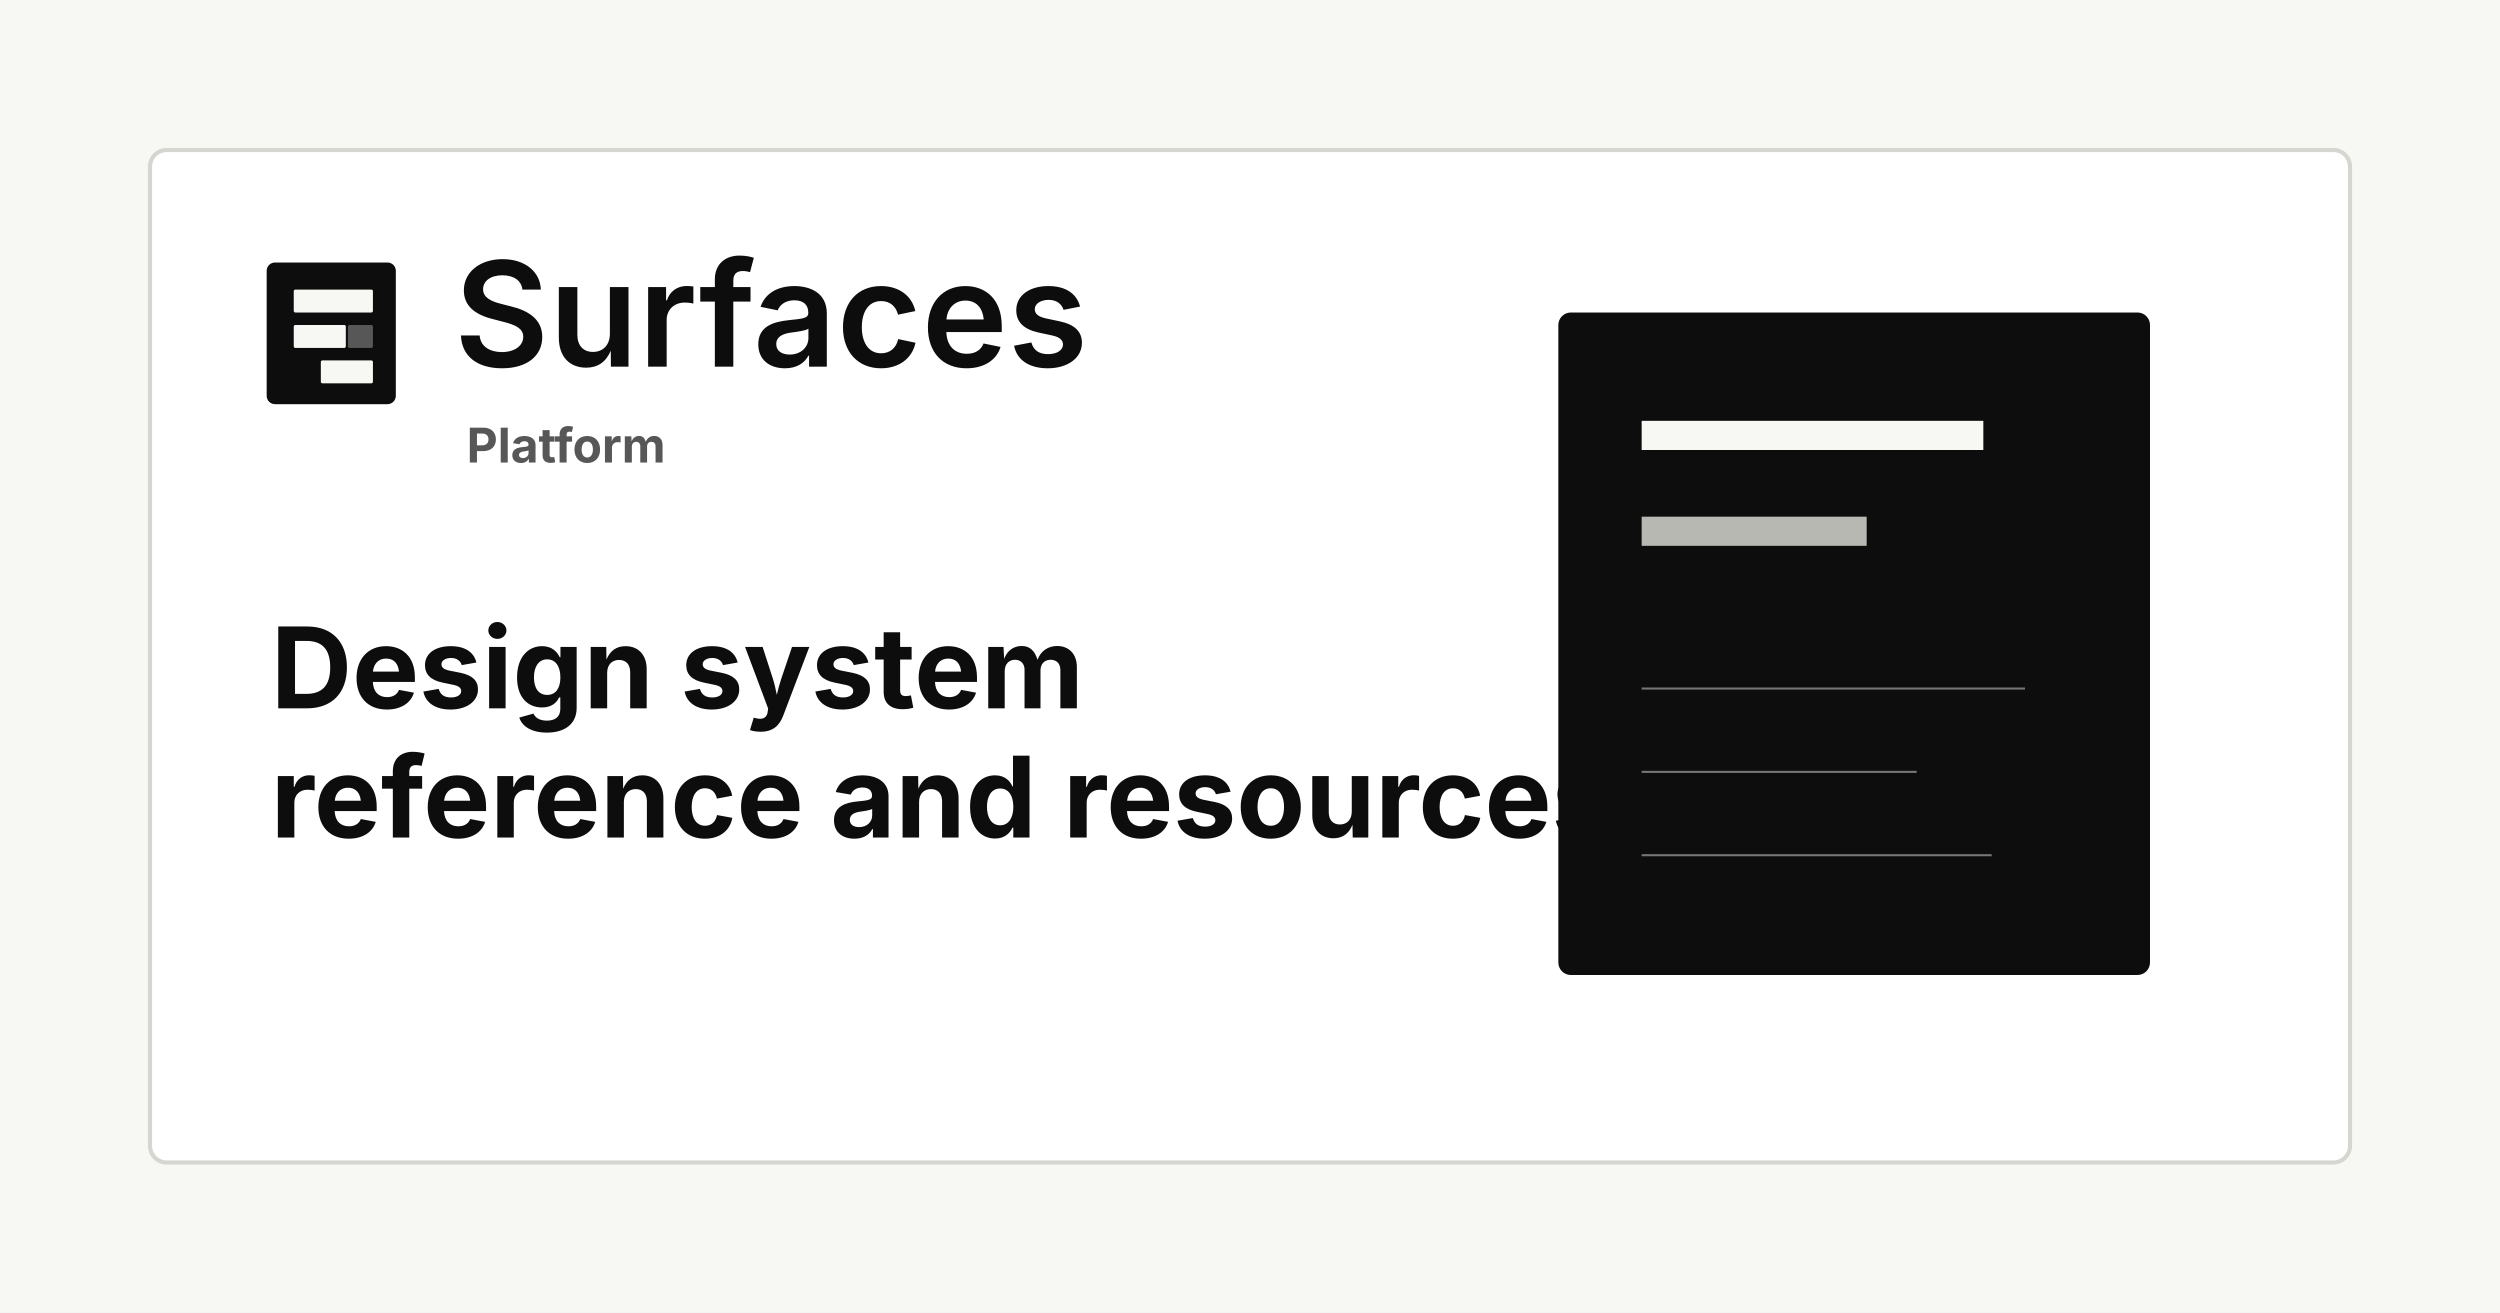
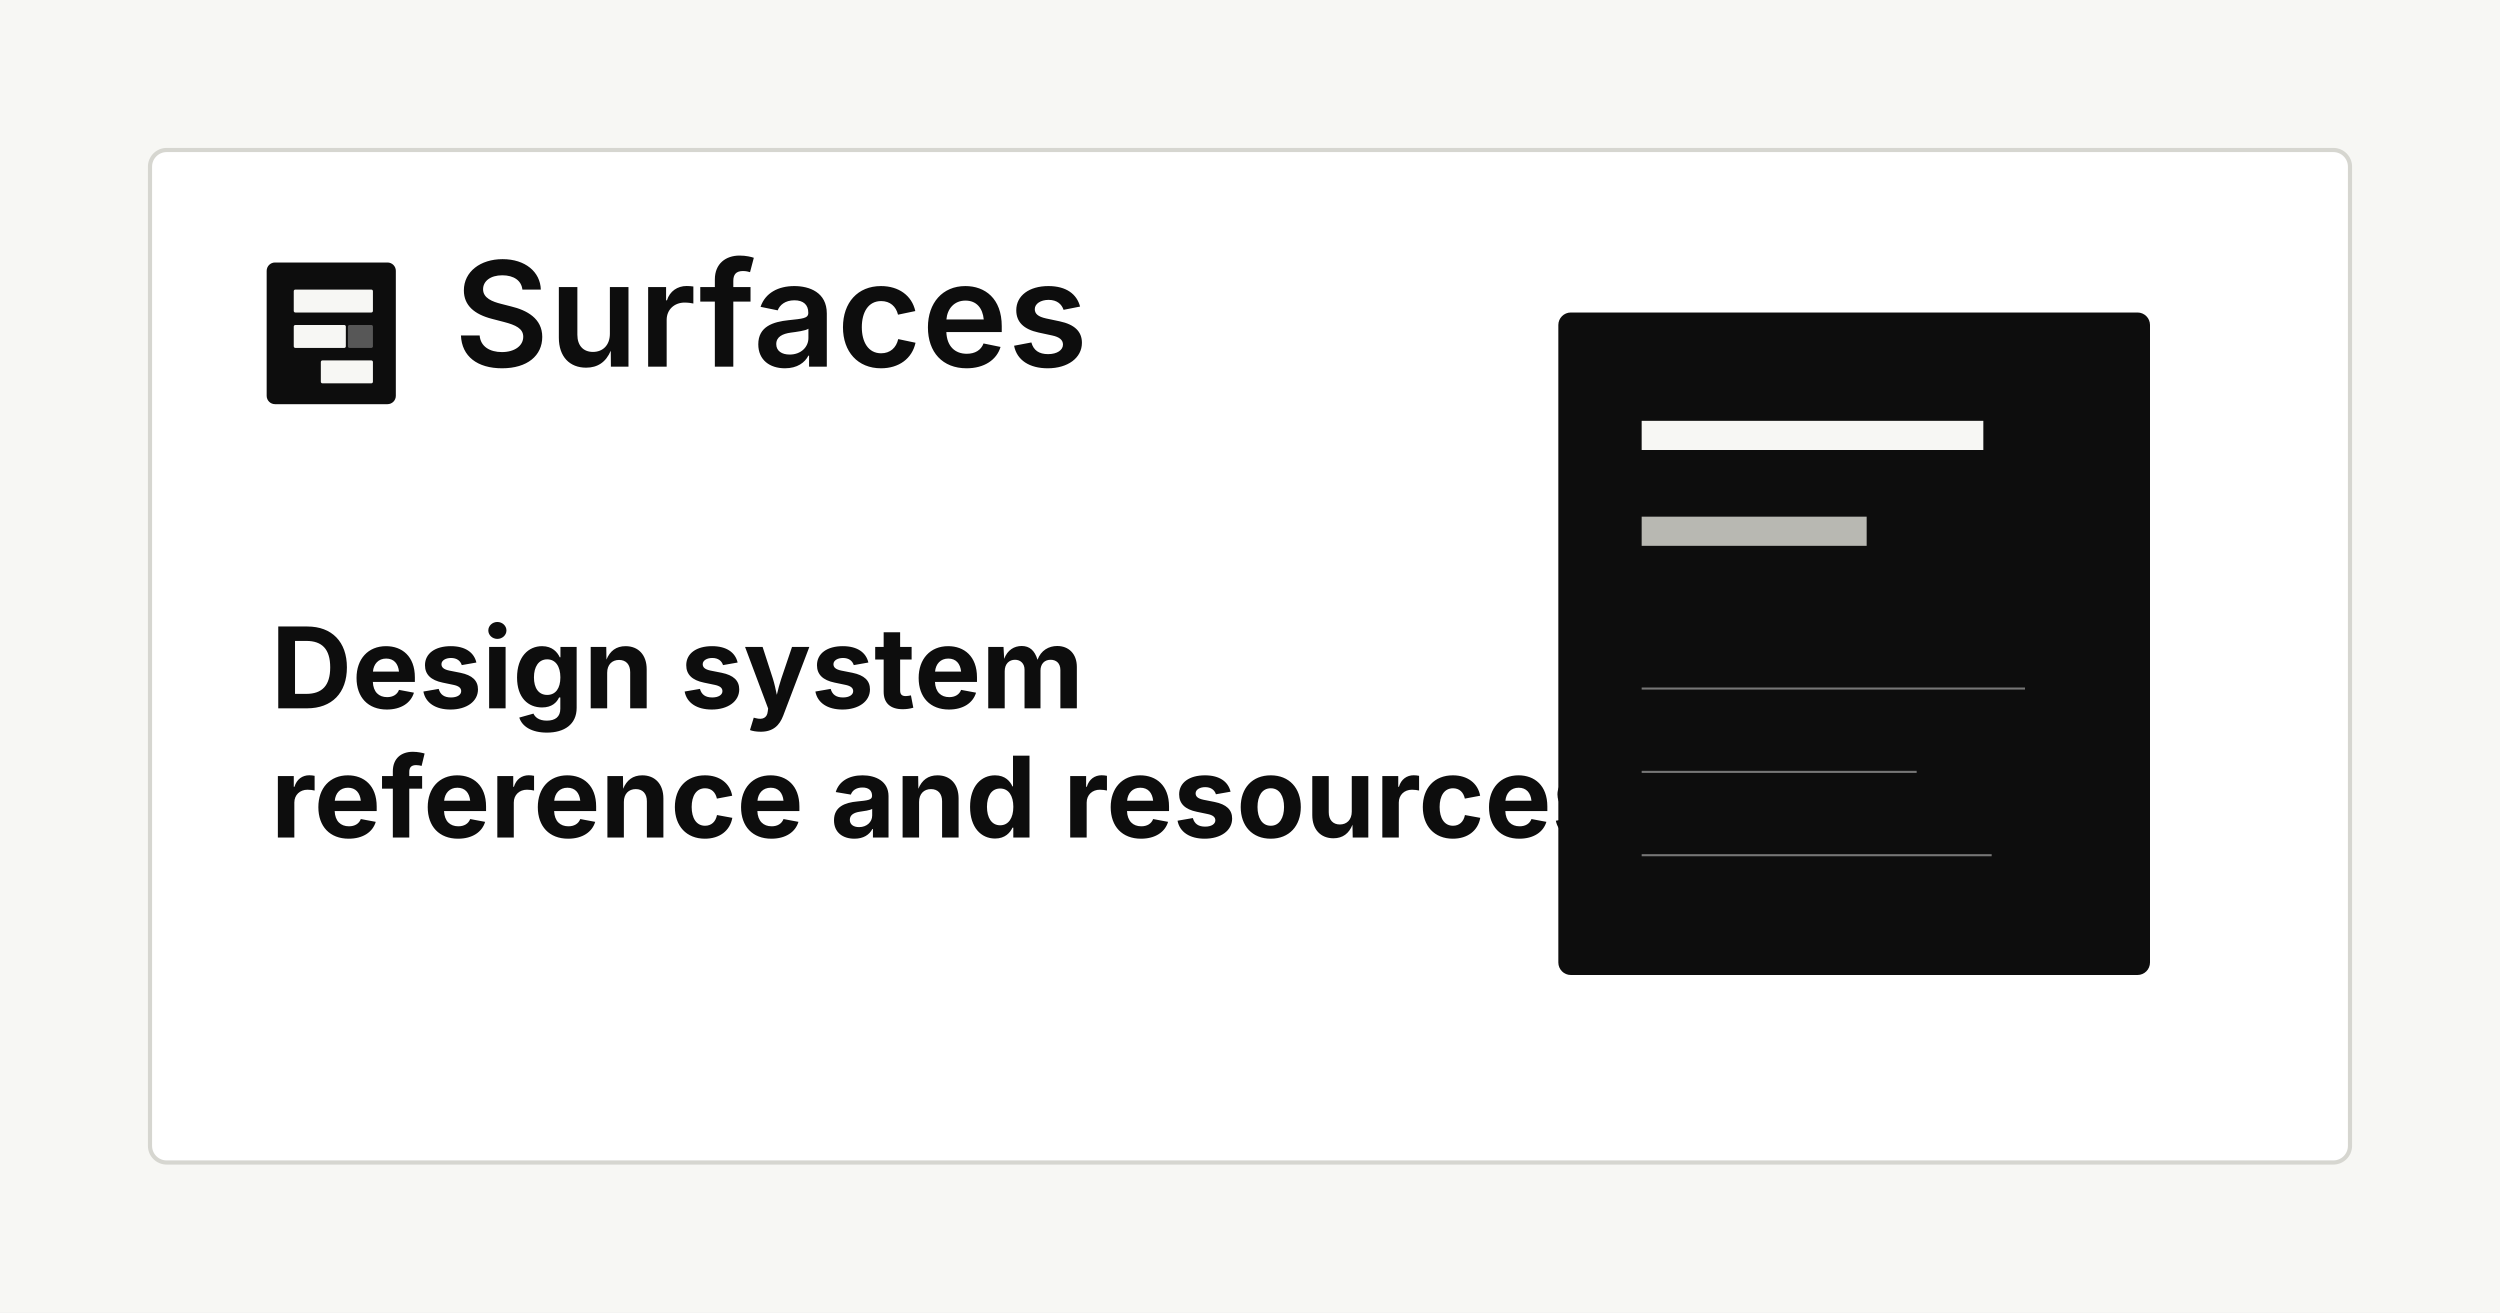
<svg xmlns="http://www.w3.org/2000/svg" viewBox="0 0 1200 630" role="img" aria-labelledby="surfaces-social-card-title surfaces-social-card-desc">
  <rect width="1200" height="630" fill="#F7F7F4" />
  <rect x="72" y="72" width="1056" height="486" rx="8" fill="#FFFFFF" stroke="#D6D6D0" stroke-width="2" />
  <g transform="translate(128 126)">
    <rect x="0" y="0" width="62" height="68" rx="4" fill="#0D0D0D" />
    <rect x="13" y="13" width="38" height="11" rx="0.75" fill="#F7F7F4" />
    <rect x="13" y="30" width="25" height="11" rx="0.75" fill="#F7F7F4" />
    <rect x="26" y="47" width="25" height="11" rx="0.75" fill="#F7F7F4" />
    <rect x="39" y="30" width="12" height="11" rx="0.75" fill="#575757" />
  </g>
  <text x="218" y="176" fill="#0D0D0D" font-family="Inter, SF Pro Display, Helvetica Neue, Arial, sans-serif" font-size="70" font-weight="620">Surfaces</text>
-   <text x="224" y="222" fill="#575757" font-family="Inter, SF Pro Text, Helvetica Neue, Arial, sans-serif" font-size="23" font-weight="650">Platform</text>
  <text x="130" y="340" fill="#0D0D0D" font-family="Inter, SF Pro Display, Helvetica Neue, Arial, sans-serif" font-size="54" font-weight="650">Design system</text>
  <text x="130" y="402" fill="#0D0D0D" font-family="Inter, SF Pro Display, Helvetica Neue, Arial, sans-serif" font-size="54" font-weight="650">reference and resources.</text>
  <rect x="748" y="150" width="284" height="318" rx="6" fill="#0D0D0D" />
  <rect x="788" y="202" width="164" height="14" fill="#F7F7F4" />
  <rect x="788" y="248" width="108" height="14" fill="#B8B8B2" />
  <rect x="788" y="330" width="184" height="1" fill="#767676" />
  <rect x="788" y="370" width="132" height="1" fill="#767676" />
  <rect x="788" y="410" width="168" height="1" fill="#767676" />
</svg>
